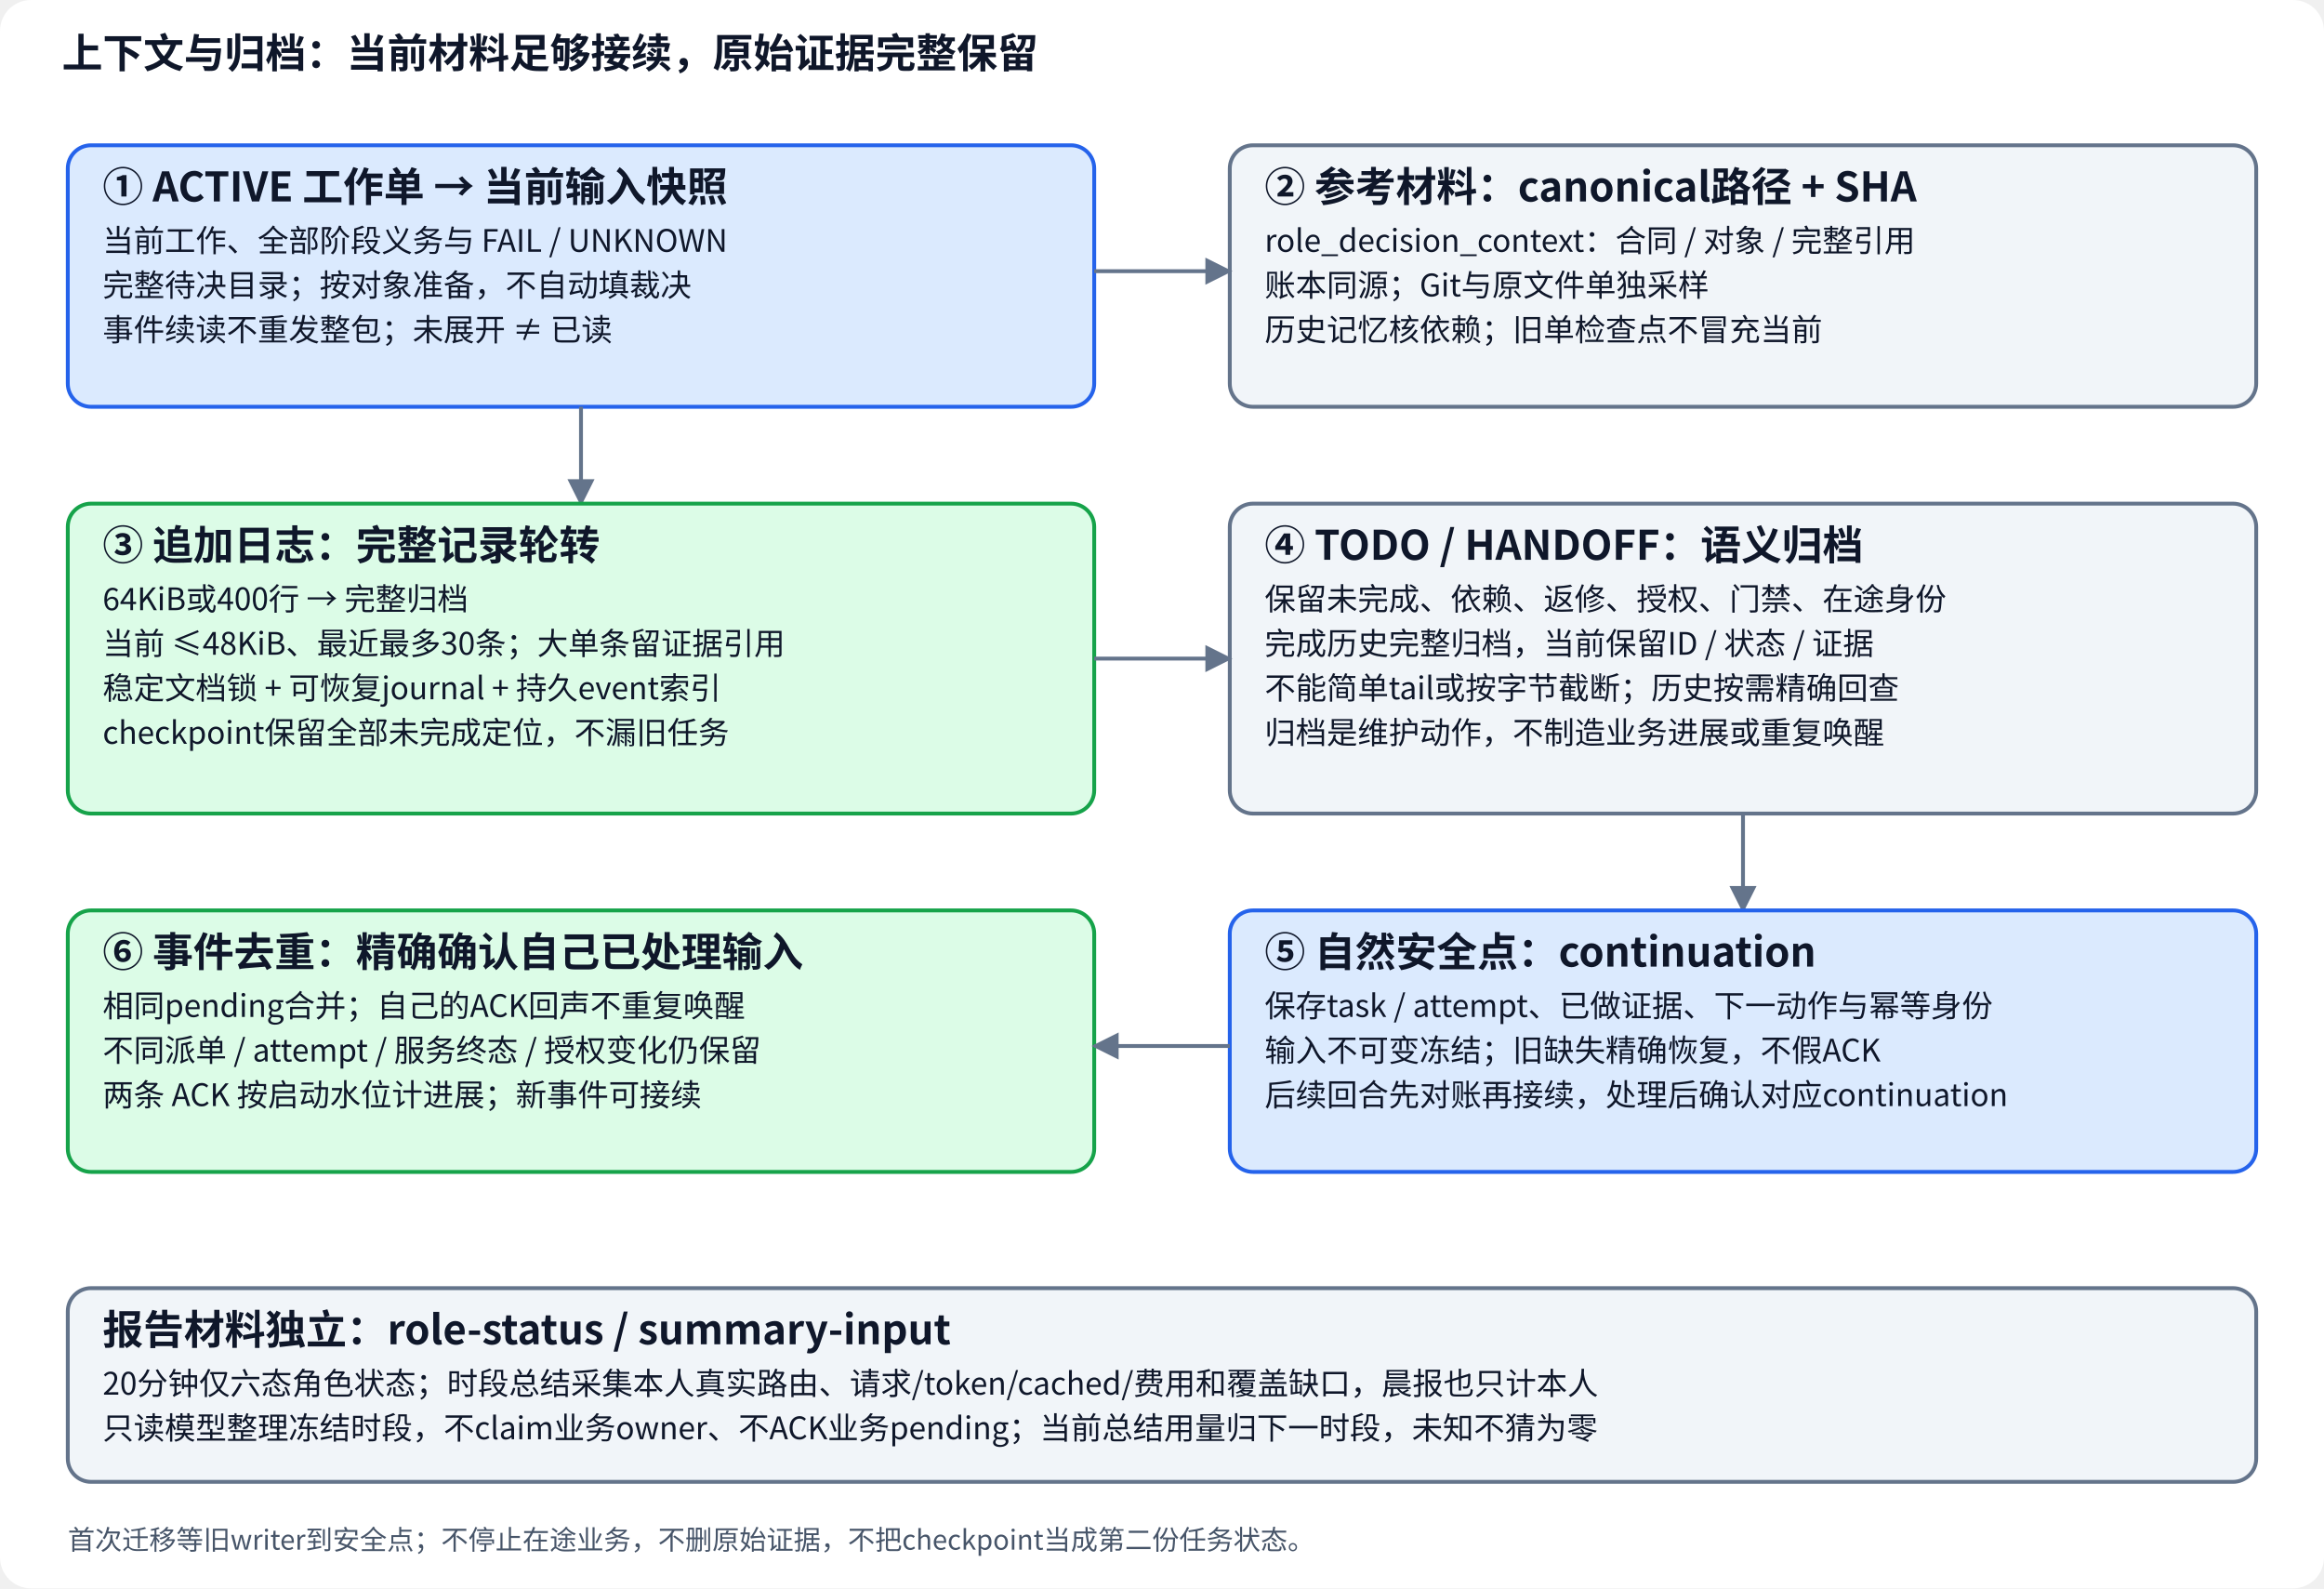
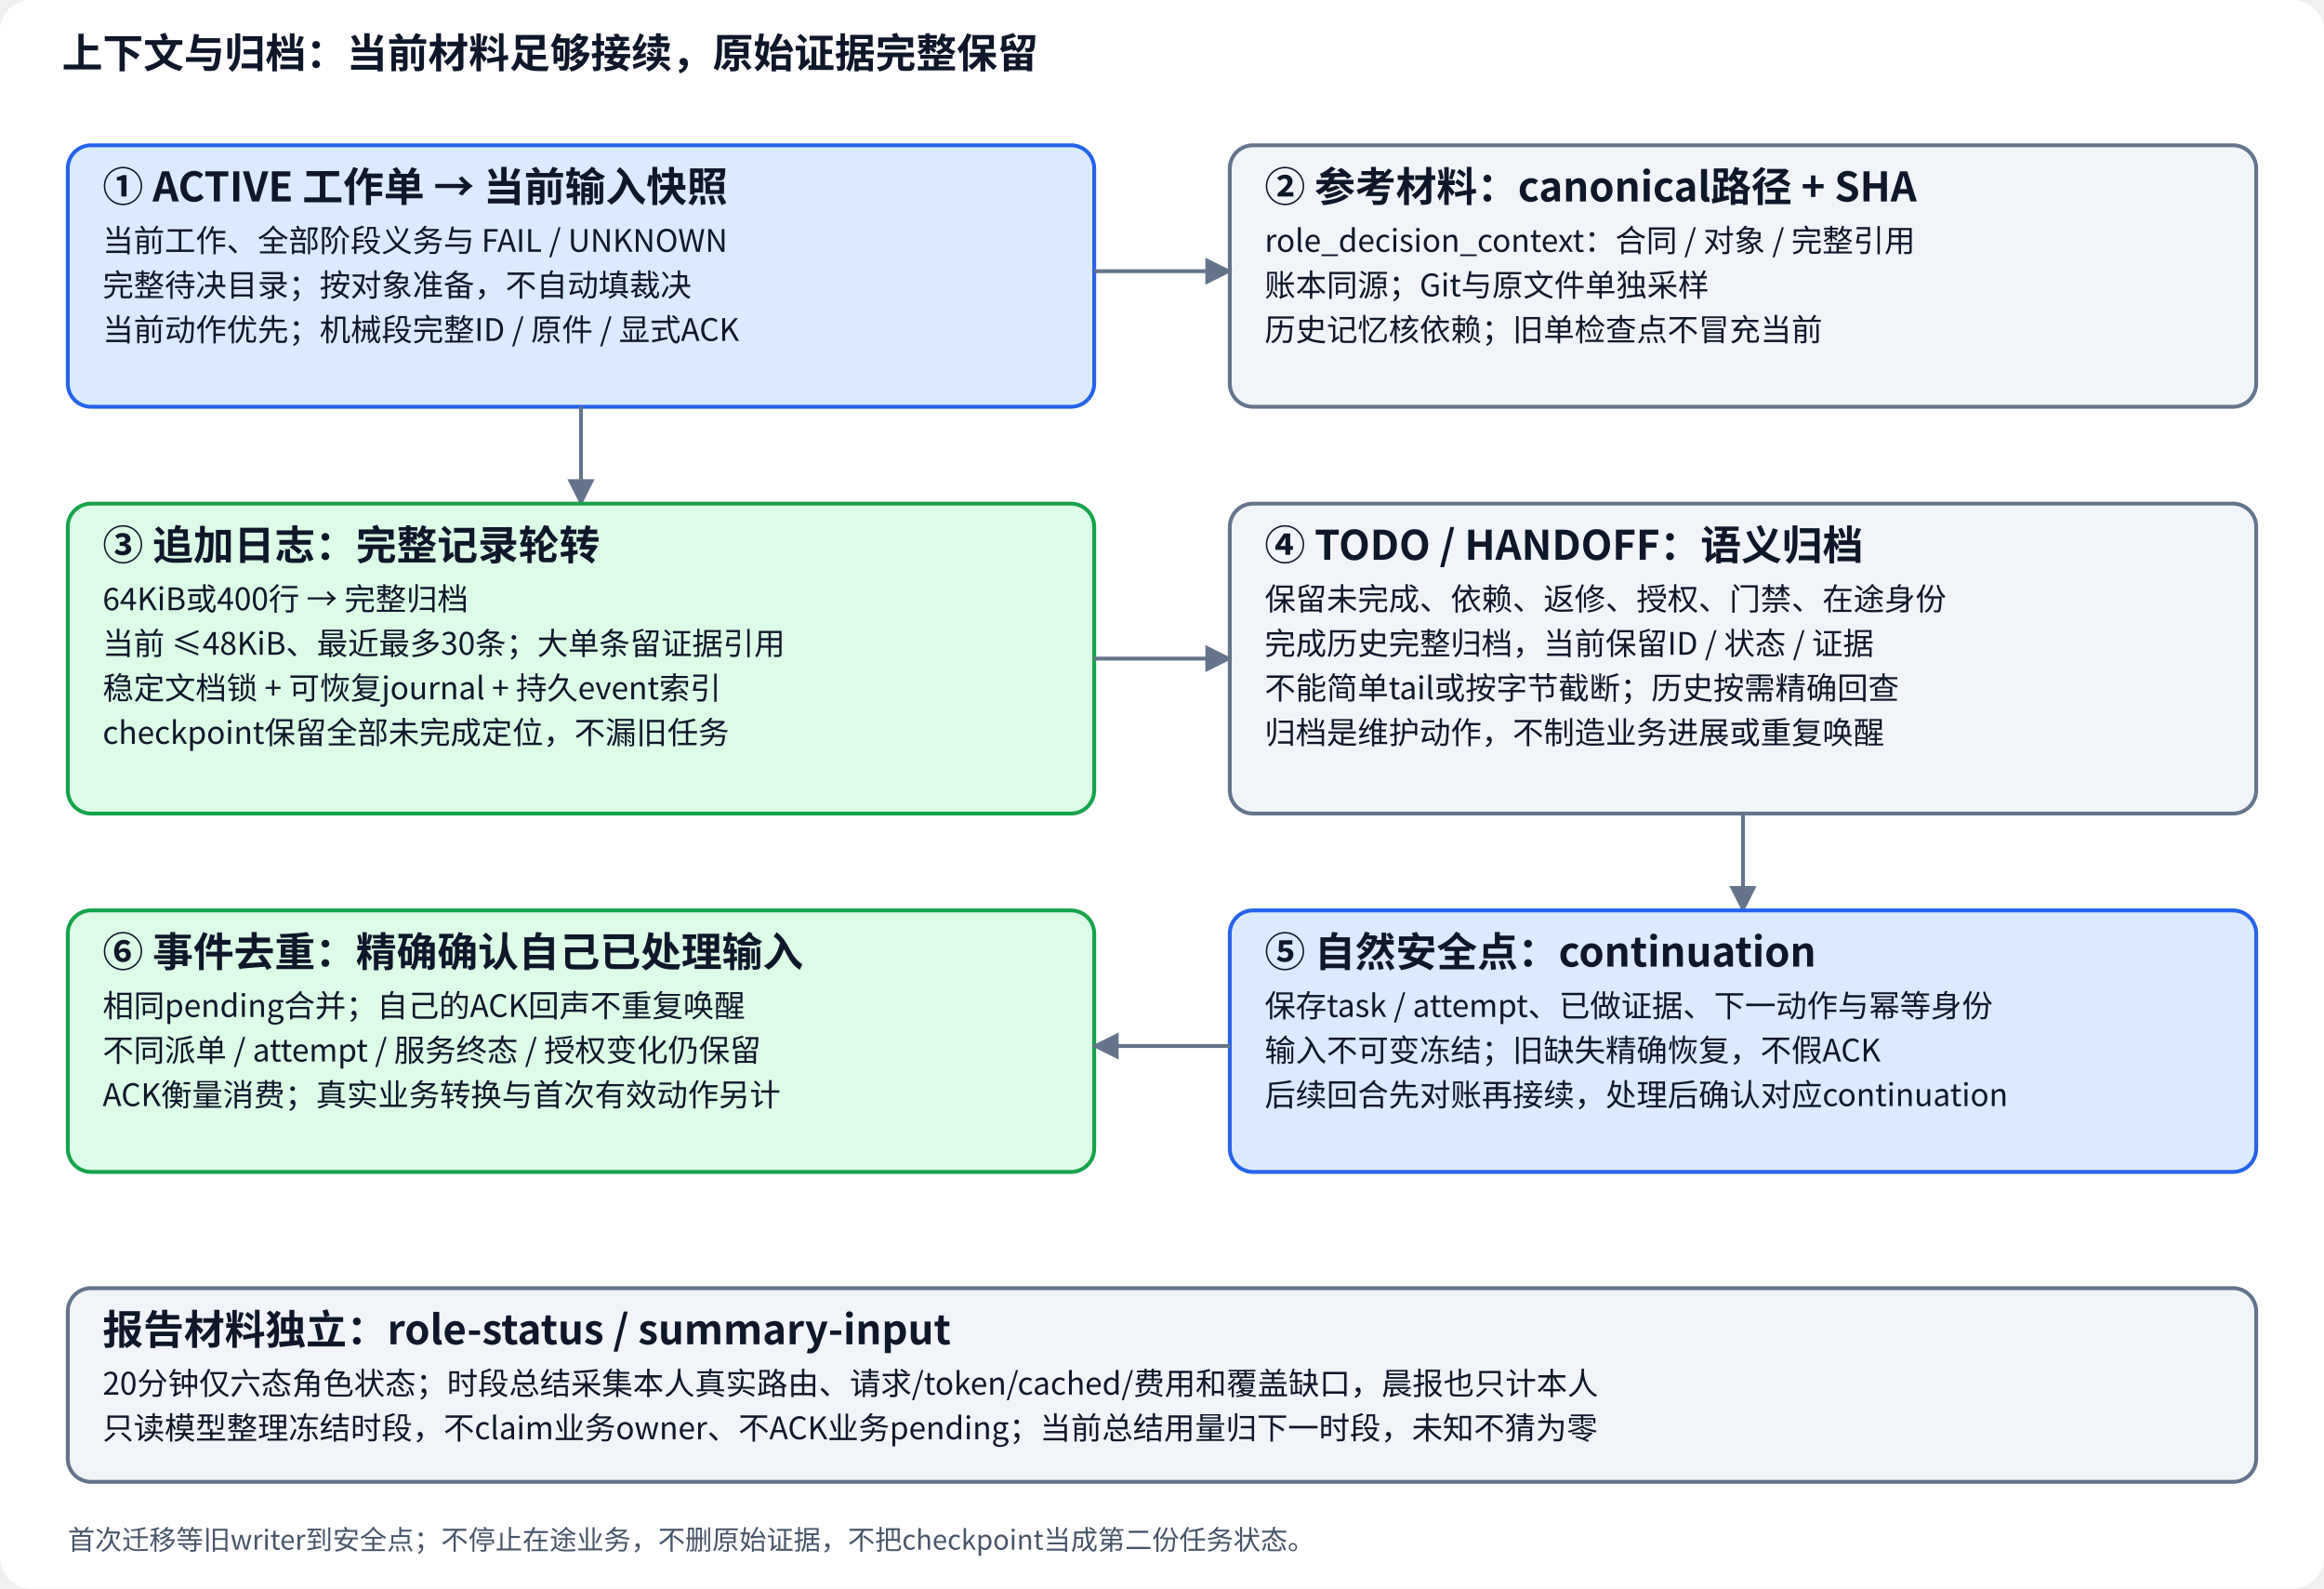
<svg xmlns="http://www.w3.org/2000/svg" width="1200" height="820" viewBox="0 0 1200 820" role="img" aria-labelledby="title desc">
  <defs>
    <marker id="arrow" viewBox="0 0 10 10" refX="9" refY="5" markerWidth="7" markerHeight="7" orient="auto-start-reverse">
      <path d="M 0 0 L 10 5 L 0 10 z" fill="#64748b" />
    </marker>
  </defs>
  <style>text{font-family:"Noto Sans CJK SC","Microsoft YaHei","PingFang SC",sans-serif;fill:#0f172a}.heading{font-size:21px;font-weight:700}.line{font-size:16px}.note{font-size:14px;fill:#475569}</style>
  <rect width="1200" height="820" fill="#ffffff" rx="16" />
  <text x="32" y="35" class="heading">上下文与归档：当前材料足够接续，原始证据完整保留</text>
  <rect x="35" y="75" width="530" height="135" rx="12" fill="#dbeafe" stroke="#2563eb" stroke-width="2" />
  <text x="53" y="104" class="heading">① ACTIVE 工作单 → 当前输入快照</text>
  <text x="53" y="130" class="line">当前工作、全部阶段义务与 FAIL / UNKNOWN</text>
  <text x="53" y="153" class="line">完整待决目录；按对象准备，不自动填裁决</text>
-   <text x="53" y="176" class="line">事件续读不重发整包；未展开 ≠ 已读</text>
+   <text x="53" y="176" class="line">当前动作优先；机械段完整ID / 原件 / 显式ACK</text>
  <rect x="635" y="75" width="530" height="135" rx="12" fill="#f1f5f9" stroke="#64748b" stroke-width="2" />
  <text x="653" y="104" class="heading">② 参考材料：canonical路径 + SHA</text>
  <text x="653" y="130" class="line">role_decision_context：合同 / 对象 / 完整引用</text>
  <text x="653" y="153" class="line">账本同源；Git与原文件单独采样</text>
  <text x="653" y="176" class="line">历史记忆核依赖；旧单检查点不冒充当前</text>
  <polyline points="565,140 635,140" fill="none" stroke="#64748b" stroke-width="2" marker-end="url(#arrow)" />
  <polyline points="300,210 300,260" fill="none" stroke="#64748b" stroke-width="2" marker-end="url(#arrow)" />
  <rect x="35" y="260" width="530" height="160" rx="12" fill="#dcfce7" stroke="#16a34a" stroke-width="2" />
  <text x="53" y="289" class="heading">③ 追加日志：完整记录轮转</text>
  <text x="53" y="315" class="line">64KiB或400行 → 完整归档</text>
  <text x="53" y="338" class="line">当前 ≤48KiB、最近最多30条；大单条留证据引用</text>
  <text x="53" y="361" class="line">稳定文档锁 + 可恢复journal + 持久event索引</text>
  <text x="53" y="384" class="line">checkpoint保留全部未完成定位，不漏旧任务</text>
  <rect x="635" y="260" width="530" height="160" rx="12" fill="#f1f5f9" stroke="#64748b" stroke-width="2" />
  <text x="653" y="289" class="heading">④ TODO / HANDOFF：语义归档</text>
  <text x="653" y="315" class="line">保留未完成、依赖、返修、授权、门禁、在途身份</text>
  <text x="653" y="338" class="line">完成历史完整归档，当前保留ID / 状态 / 证据</text>
  <text x="653" y="361" class="line">不能简单tail或按字节截断；历史按需精确回查</text>
  <text x="653" y="384" class="line">归档是维护动作，不制造业务进展或重复唤醒</text>
  <polyline points="565,340 635,340" fill="none" stroke="#64748b" stroke-width="2" marker-end="url(#arrow)" />
  <polyline points="900,420 900,470" fill="none" stroke="#64748b" stroke-width="2" marker-end="url(#arrow)" />
  <rect x="635" y="470" width="530" height="135" rx="12" fill="#dbeafe" stroke="#2563eb" stroke-width="2" />
  <text x="653" y="499" class="heading">⑤ 自然安全点：continuation</text>
  <text x="653" y="525" class="line">保存task / attempt、已做证据、下一动作与幂等身份</text>
  <text x="653" y="548" class="line">输入不可变冻结；旧缺失精确恢复，不假ACK</text>
  <text x="653" y="571" class="line">后续回合先对账再接续，处理后确认对应continuation</text>
  <rect x="35" y="470" width="530" height="135" rx="12" fill="#dcfce7" stroke="#16a34a" stroke-width="2" />
  <text x="53" y="499" class="heading">⑥ 事件去重：精确确认自己已处理输入</text>
  <text x="53" y="525" class="line">相同pending合并；自己的ACK回声不重复唤醒</text>
  <text x="53" y="548" class="line">不同派单 / attempt / 服务终态 / 授权变化仍保留</text>
-   <text x="53" y="571" class="line">两条 ACK 按启动水位计进展；新事件可接续</text>
+   <text x="53" y="571" class="line">ACK衡量消费；真实业务转换与首次有效动作另计</text>
  <polyline points="635,540 565,540" fill="none" stroke="#64748b" stroke-width="2" marker-end="url(#arrow)" />
  <rect x="35" y="665" width="1130" height="100" rx="12" fill="#f1f5f9" stroke="#64748b" stroke-width="2" />
  <text x="53" y="694" class="heading">报告材料独立：role-status / summary-input</text>
  <text x="53" y="720" class="line">20分钟仅六态角色状态；时段总结采集本人真实路由、请求/token/cached/费用和覆盖缺口，晨报也只计本人</text>
  <text x="53" y="743" class="line">只读模型整理冻结时段，不claim业务owner、不ACK业务pending；当前总结用量归下一时段，未知不猜为零</text>
  <text x="35" y="800" class="note">首次迁移等旧writer到安全点；不停止在途业务，不删原始证据，不把checkpoint当成第二份任务状态。</text>
</svg>
